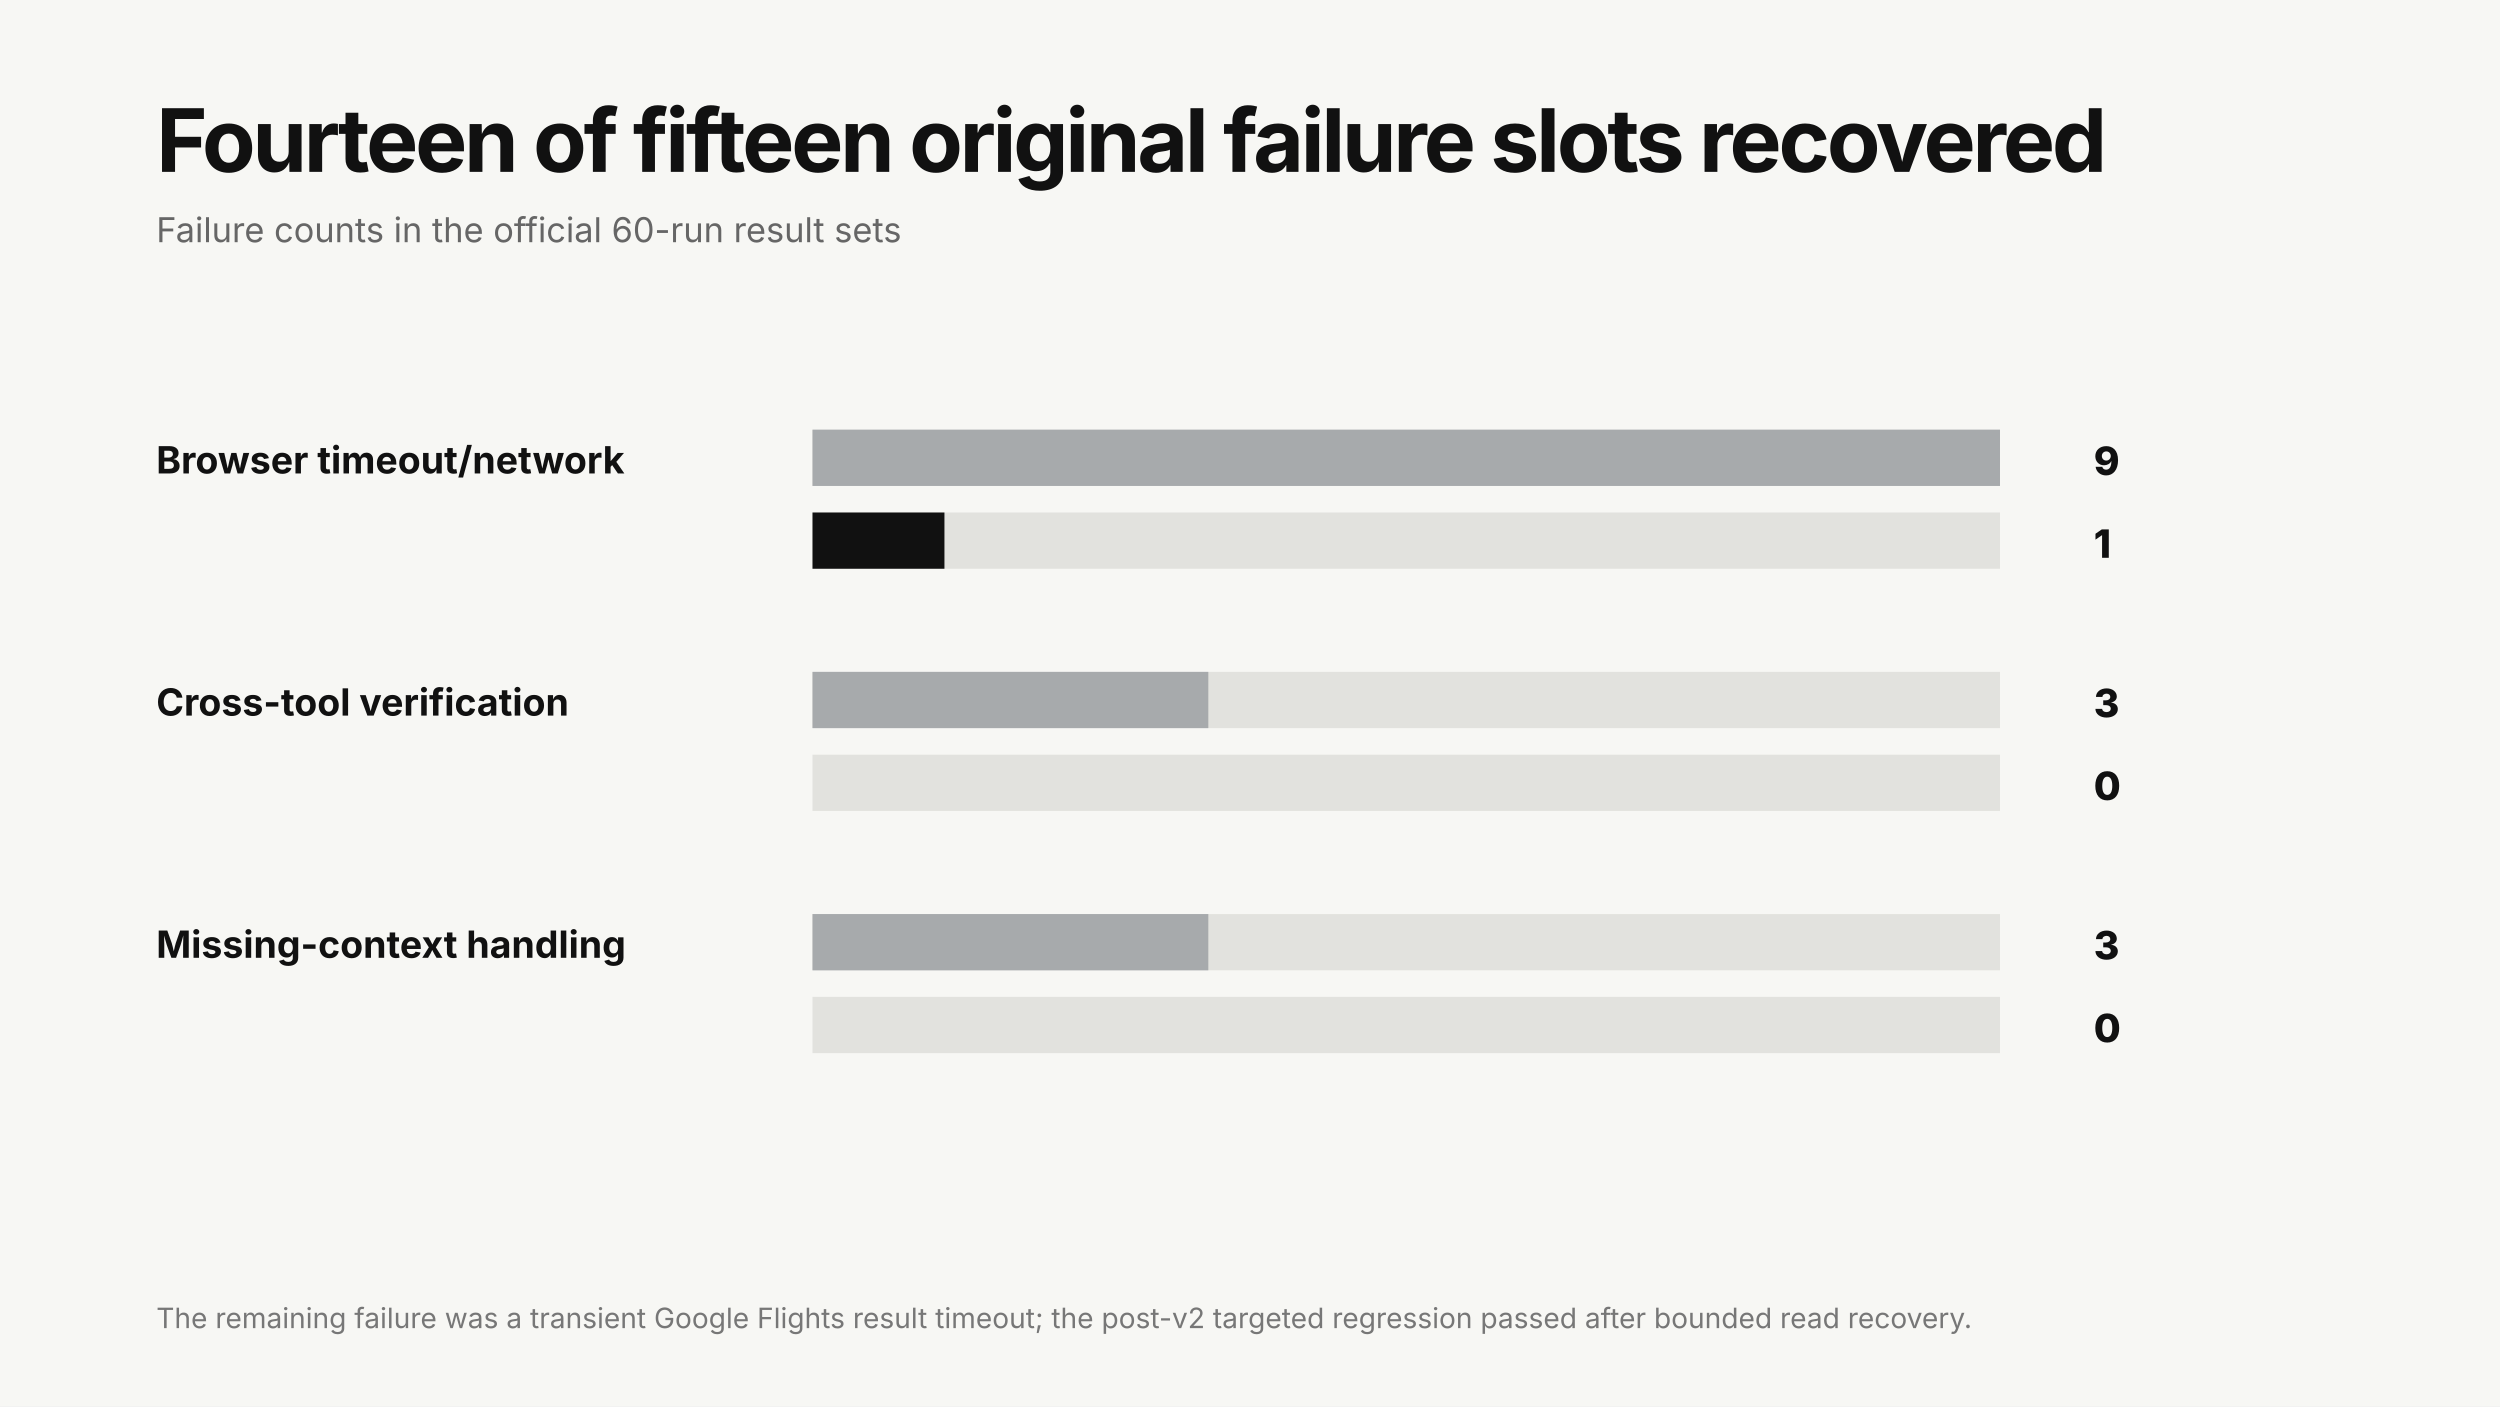
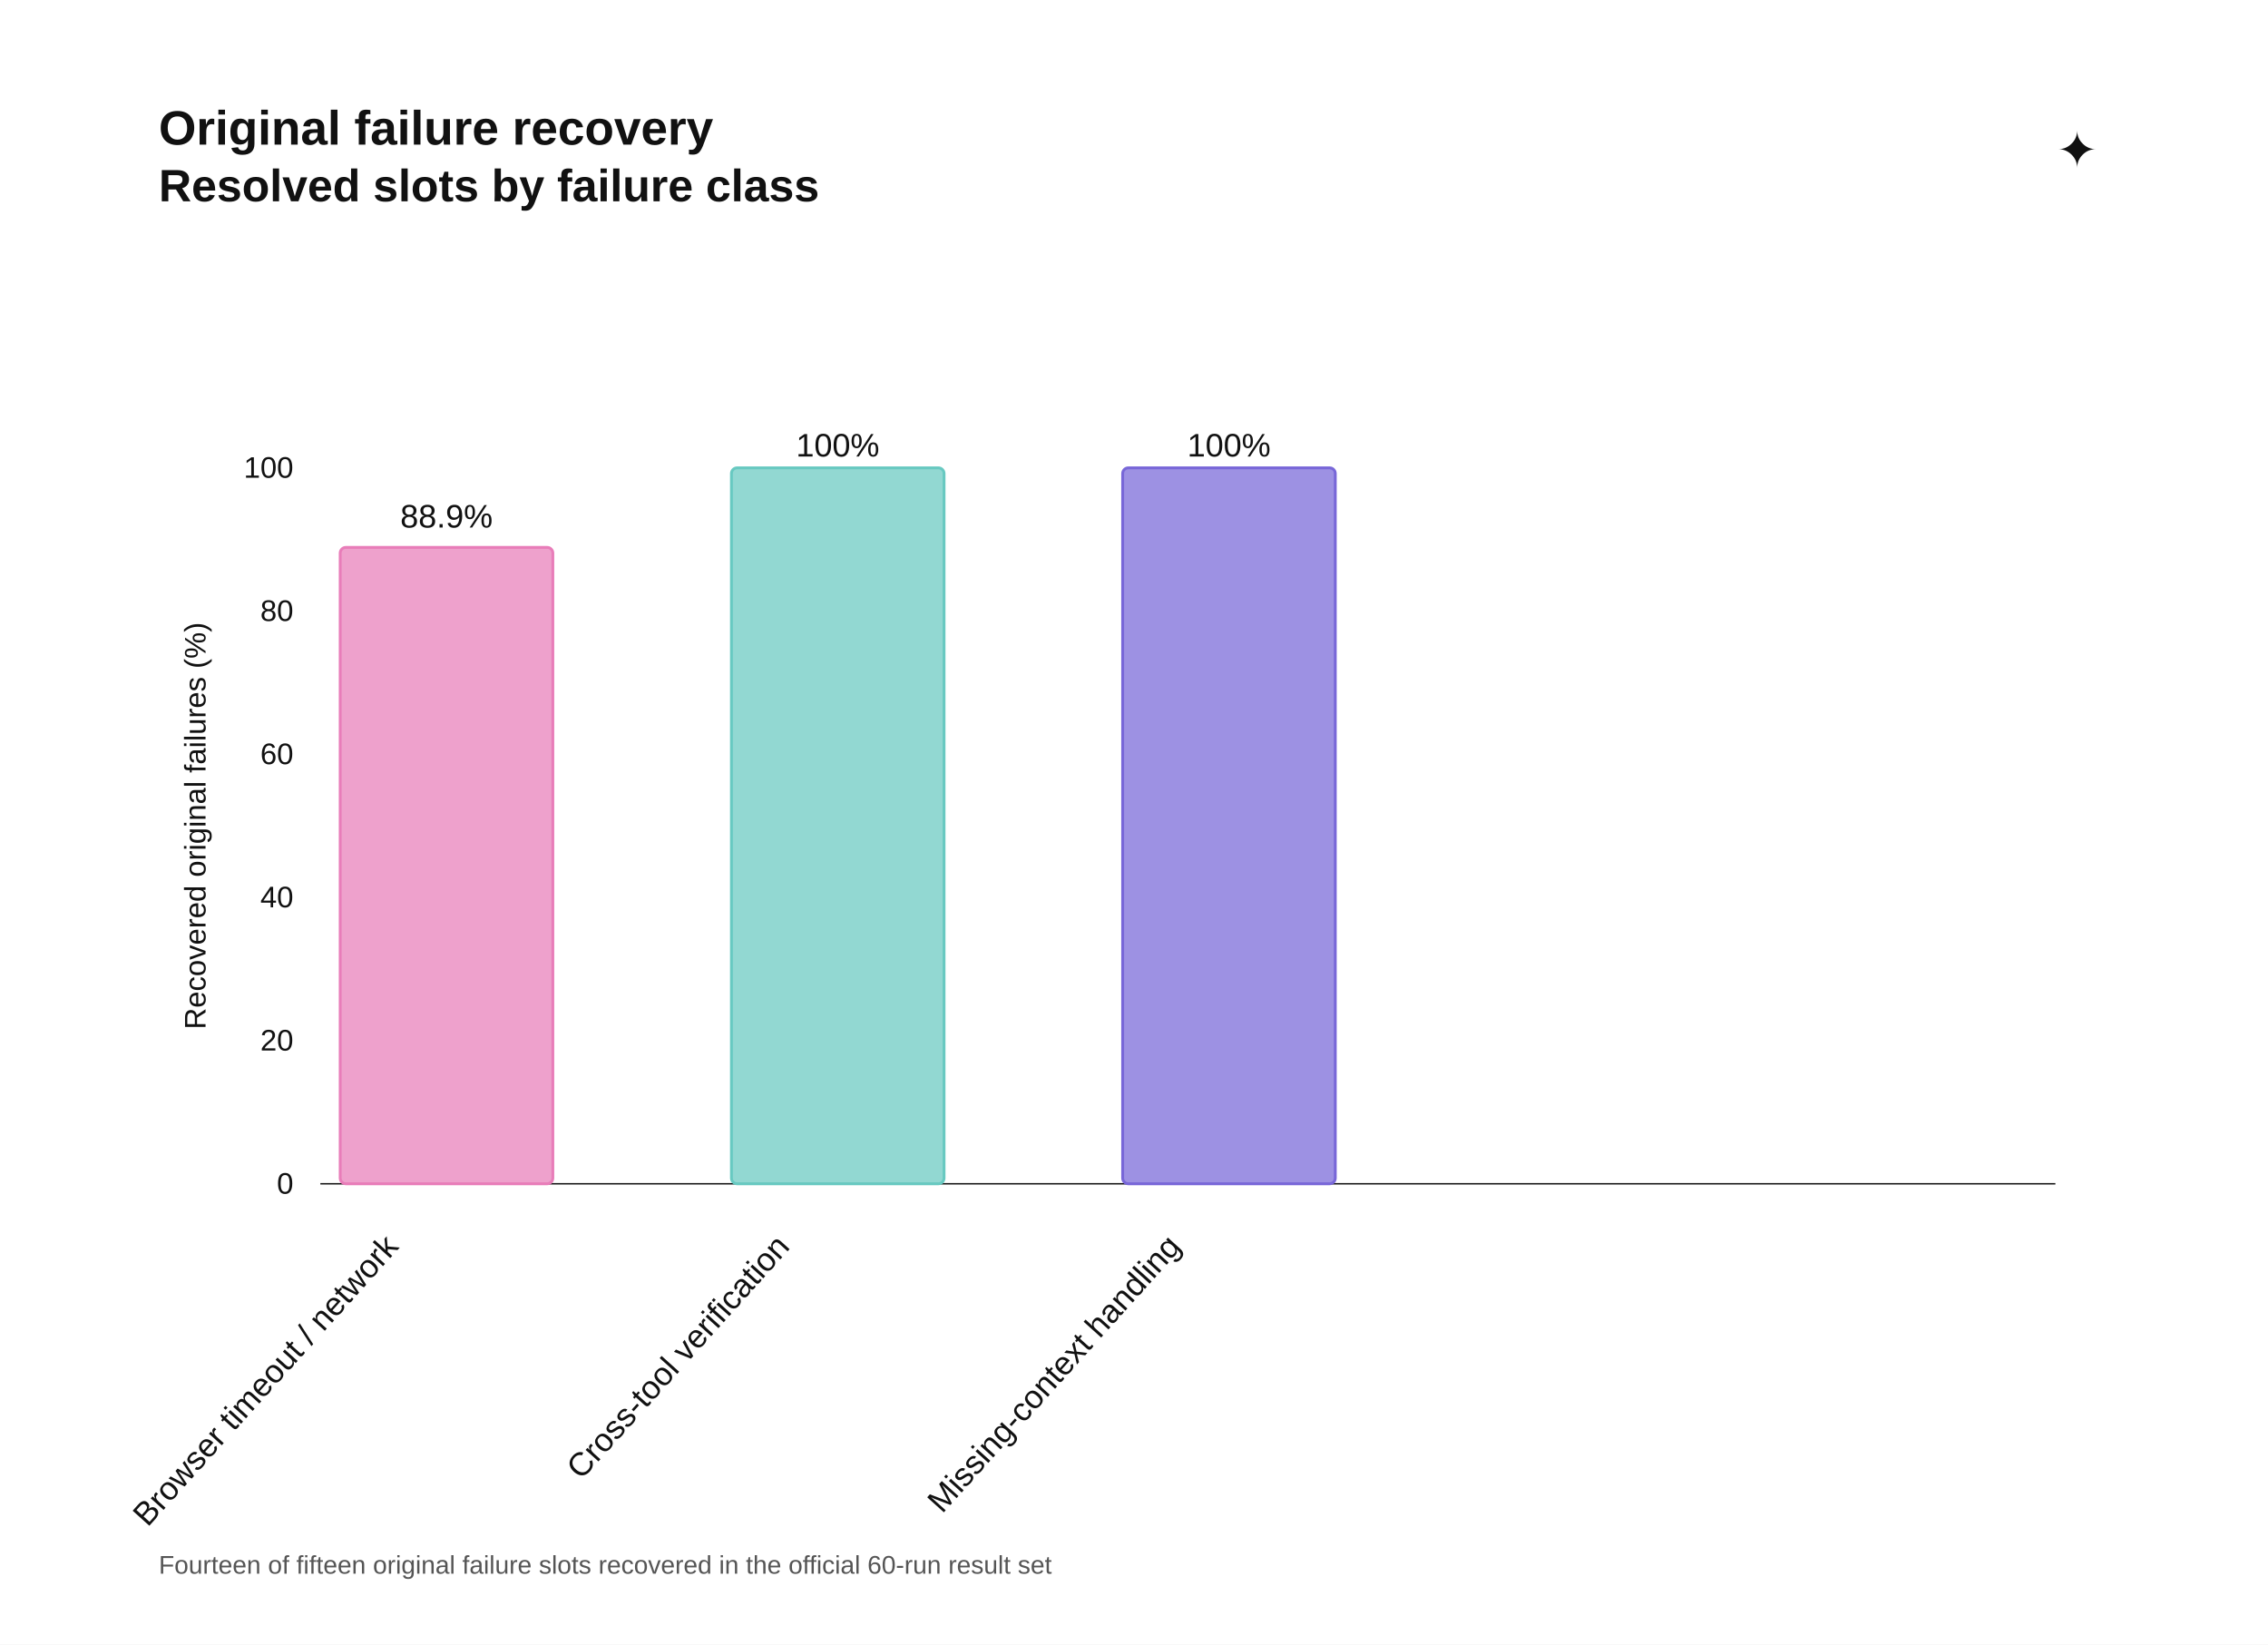
- <svg xmlns="http://www.w3.org/2000/svg" width="1600" height="900" viewBox="0 0 1600 900">
-   <rect width="1600" height="900" fill="#F7F7F4" />
-   <style>text{font-family:Inter,ui-sans-serif,-apple-system,BlinkMacSystemFont,"Segoe UI",sans-serif;fill:#111}.title{font-size:56px;font-weight:740;letter-spacing:-2px}.sub{font-size:22px;fill:#666}.label{font-size:24px;font-weight:650}.value{font-size:25px;font-weight:760}.small{font-size:18px;fill:#666}.note{font-size:18px;fill:#777}</style>
-   <text class="title" x="100" y="110">Fourteen of fifteen original failure slots recovered</text>
-   <text class="sub" x="100" y="155">Failure counts in the official 60-run result sets</text>
-   <text class="label" x="100" y="303">Browser timeout/network</text>
-   <rect x="520" y="275" width="760" height="36" fill="#E2E2DE" />
-   <rect x="520" y="275" width="760" height="36" fill="#A7AAAC" />
-   <text class="value" x="1340" y="304">9</text>
-   <rect x="520" y="328" width="760" height="36" fill="#E2E2DE" />
-   <rect x="520" y="328" width="84.444" height="36" fill="#111" />
-   <text class="value" x="1340" y="357">1</text>
-   <text class="label" x="100" y="458">Cross-tool verification</text>
-   <rect x="520" y="430" width="760" height="36" fill="#E2E2DE" />
-   <rect x="520" y="430" width="253.333" height="36" fill="#A7AAAC" />
-   <text class="value" x="1340" y="459">3</text>
-   <rect x="520" y="483" width="760" height="36" fill="#E2E2DE" />
-   <rect x="520" y="483" width="0" height="36" fill="#111" />
-   <text class="value" x="1340" y="512">0</text>
-   <text class="label" x="100" y="613">Missing-context handling</text>
-   <rect x="520" y="585" width="760" height="36" fill="#E2E2DE" />
-   <rect x="520" y="585" width="253.333" height="36" fill="#A7AAAC" />
-   <text class="value" x="1340" y="614">3</text>
-   <rect x="520" y="638" width="760" height="36" fill="#E2E2DE" />
-   <rect x="520" y="638" width="0" height="36" fill="#111" />
-   <text class="value" x="1340" y="667">0</text>
-   <text class="note" x="100" y="850">The remaining failure was a transient Google Flights result timeout; the post-v2 targeted regression passed after bounded read recovery.</text>
+ <svg xmlns="http://www.w3.org/2000/svg" width="1600" height="1160" viewBox="0 0 1600 1160">
+   <rect width="1600" height="1160" fill="#FFFFFF" />
+   <style>text{font-family:Arial,Helvetica,sans-serif;fill:#111}.title{font-size:34px;font-weight:700}.subtitle{font-size:32px;font-weight:700}.axis{font-size:21px;font-weight:400}.label{font-size:23px;font-weight:400}.value{font-size:23px;font-weight:400}.note{font-size:18px;font-weight:400;fill:#555}.brand{font-size:35px;font-weight:400}</style>
+   <text class="title" x="112" y="102">Original failure recovery</text>
+   <text class="subtitle" x="112" y="142">Resolved slots by failure class</text>
+   <text class="brand" x="1480" y="118" text-anchor="end">✦</text>
+   <text class="axis" x="207" y="842" text-anchor="end">0</text>
+   <text class="axis" x="207" y="741" text-anchor="end">20</text>
+   <text class="axis" x="207" y="640" text-anchor="end">40</text>
+   <text class="axis" x="207" y="539" text-anchor="end">60</text>
+   <text class="axis" x="207" y="438" text-anchor="end">80</text>
+   <text class="axis" x="207" y="337" text-anchor="end">100</text>
+   <line x1="226" y1="835" x2="1450" y2="835" stroke="#111" stroke-width="1" />
+   <text class="axis" transform="translate(145 582.5) rotate(-90)" text-anchor="middle">Recovered original failures (%)</text>
+   <rect x="240" y="386.111" width="150" height="448.889" rx="4" fill="#E87DB9" fill-opacity="0.72" stroke="#E87DB9" stroke-width="2" />
+   <text class="value" x="315" y="372.111" text-anchor="middle">88.9%</text>
+   <text class="label" transform="translate(282 880) rotate(-48)" text-anchor="end">Browser timeout / network</text>
+   <rect x="516" y="330" width="150" height="505" rx="4" fill="#68C9C1" fill-opacity="0.72" stroke="#68C9C1" stroke-width="2" />
+   <text class="value" x="591" y="322" text-anchor="middle">100%</text>
+   <text class="label" transform="translate(558 880) rotate(-48)" text-anchor="end">Cross-tool verification</text>
+   <rect x="792" y="330" width="150" height="505" rx="4" fill="#7867D8" fill-opacity="0.72" stroke="#7867D8" stroke-width="2" />
+   <text class="value" x="867" y="322" text-anchor="middle">100%</text>
+   <text class="label" transform="translate(834 880) rotate(-48)" text-anchor="end">Missing-context handling</text>
+   <text class="note" x="112" y="1110">Fourteen of fifteen original failure slots recovered in the official 60-run result set</text>
</svg>
